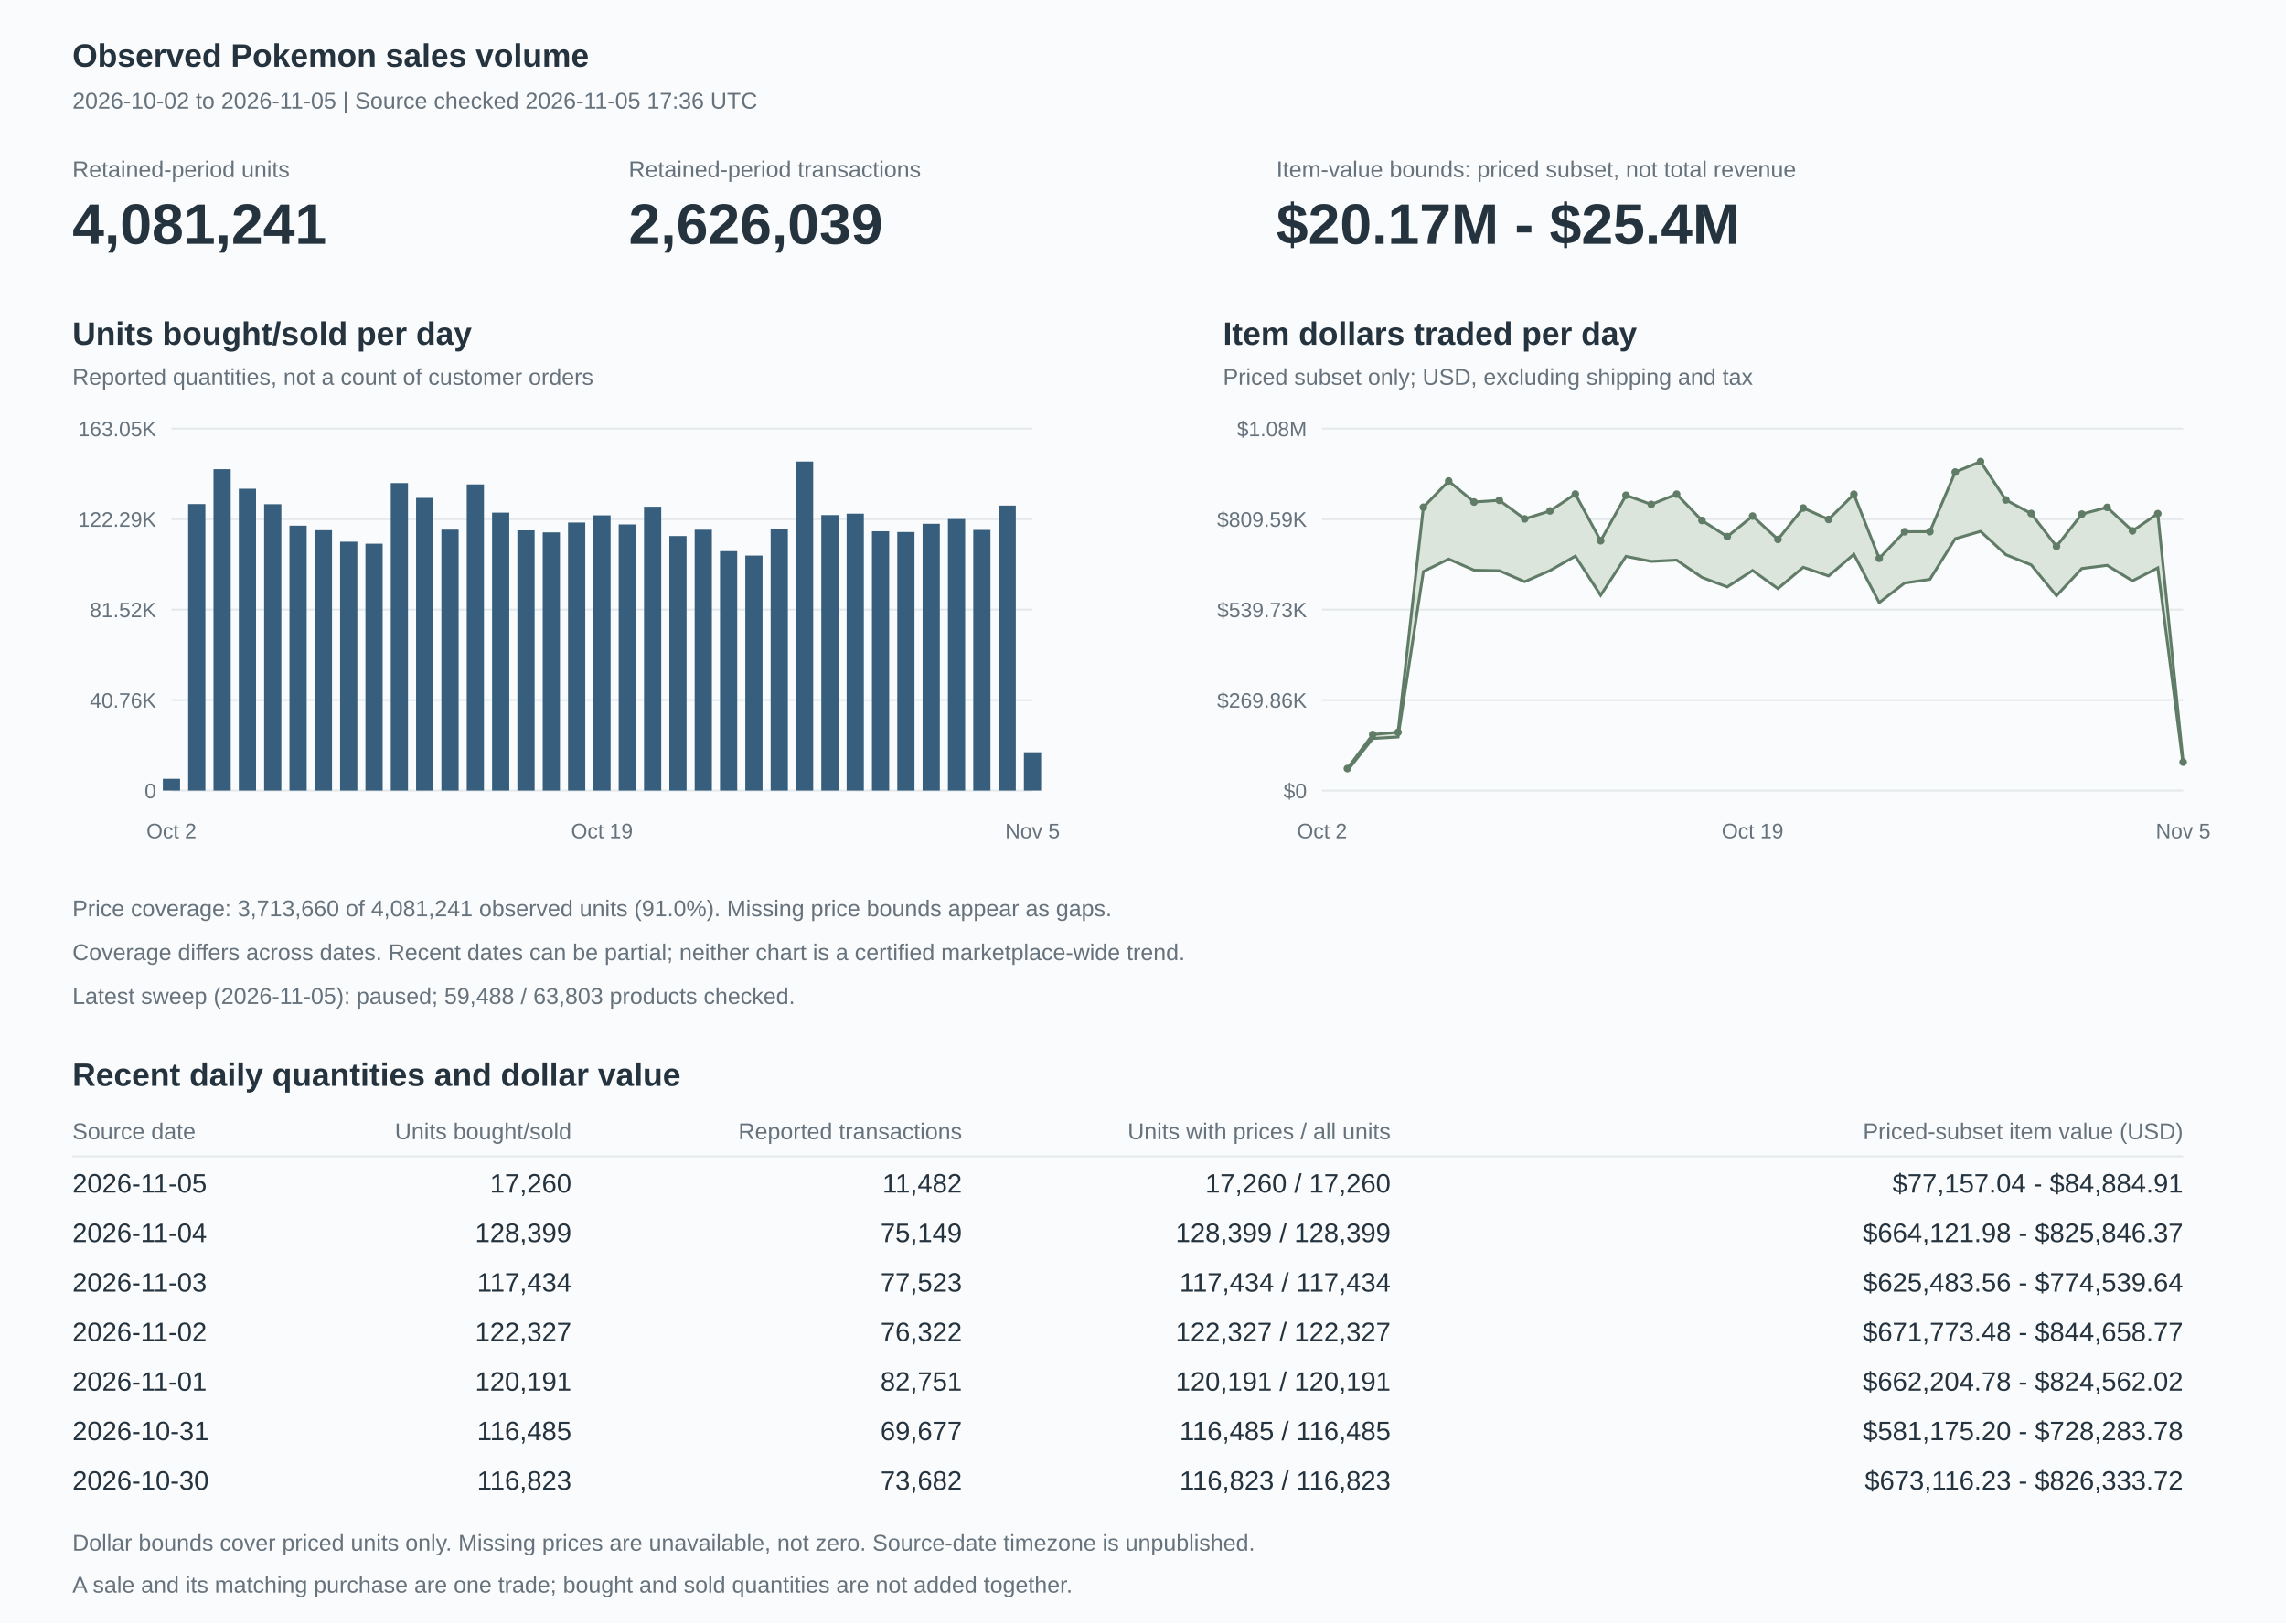
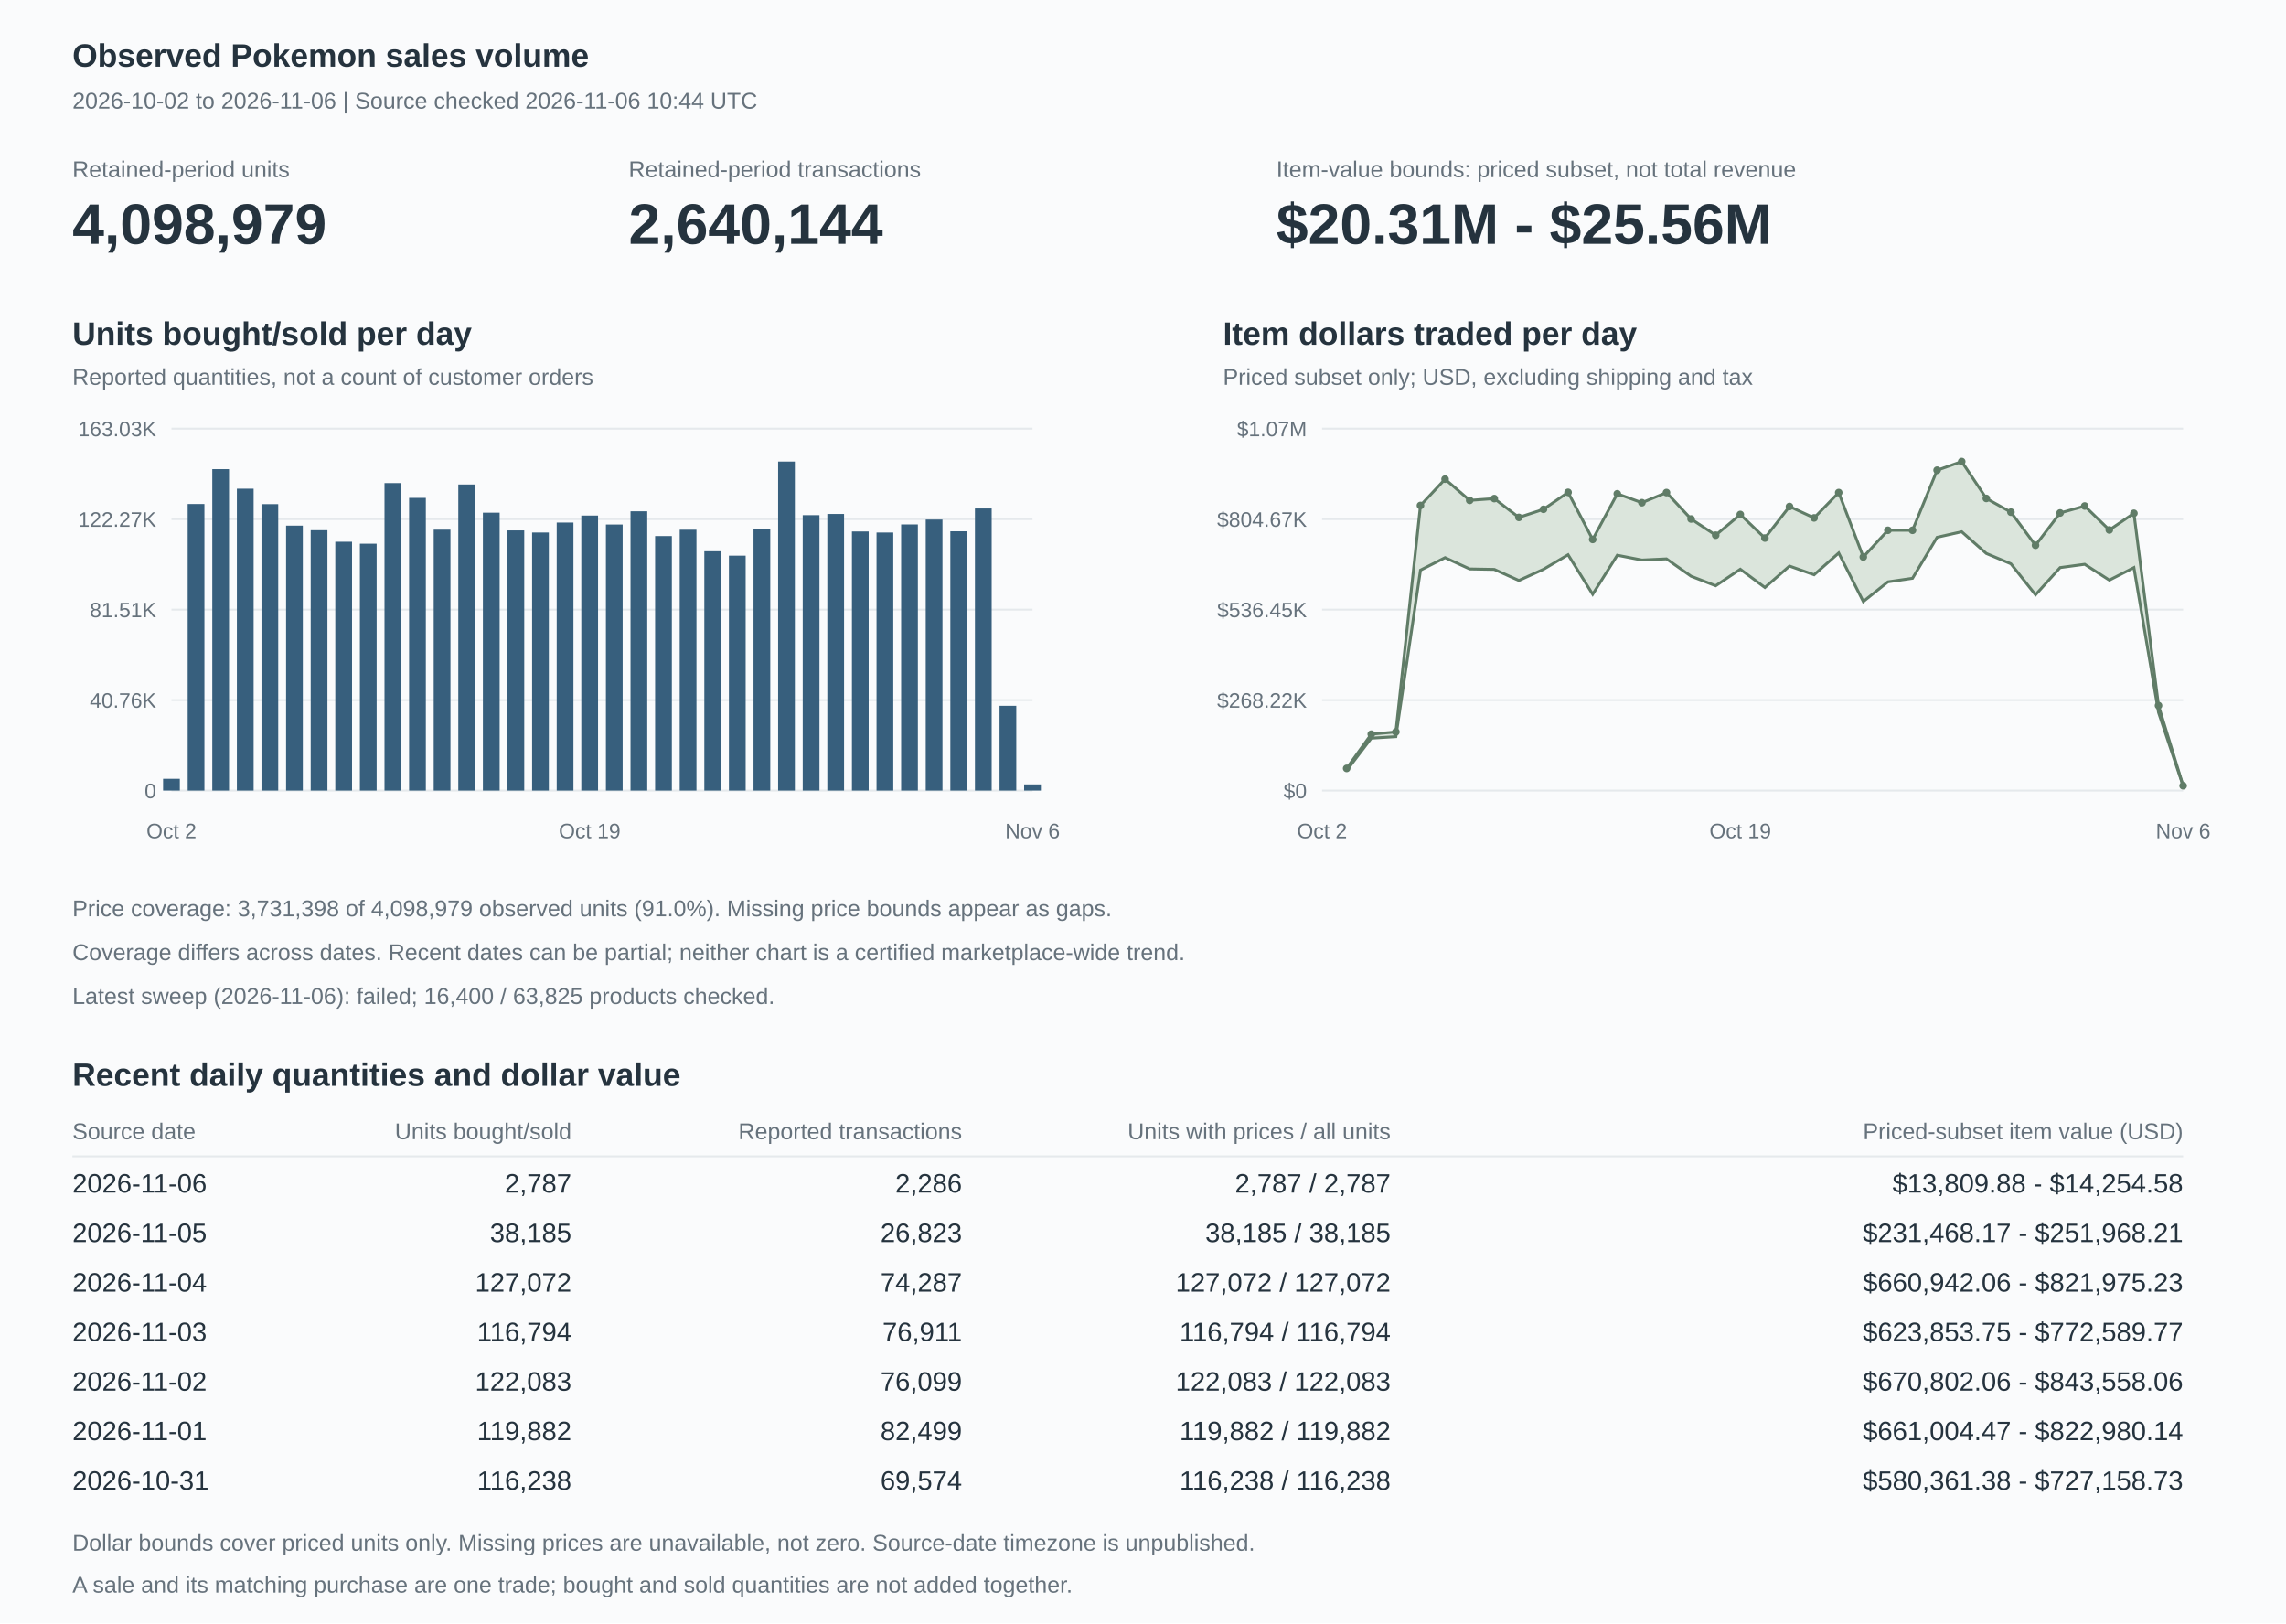
<svg xmlns="http://www.w3.org/2000/svg" width="1200" height="852" viewBox="0 0 1200 852" role="img" aria-labelledby="title description">
  <style>text{font-family:Arial,Helvetica,sans-serif;fill:#25333e;font-size:14px}.heading{font-size:17px;font-weight:600}.muted{fill:#66727c;font-size:12px}.axis{fill:#66727c;font-size:11px}.value{font-size:30px;font-weight:600}.grid{stroke:#e5e9ec;stroke-width:1}</style>
  <rect width="1200" height="852" fill="#fafbfc" />
  <text x="38" y="35" class="heading">Observed Pokemon sales volume</text>
-   <text x="38" y="57" class="muted">2026-10-02 to 2026-11-05 | Source checked 2026-11-05 17:36 UTC</text>
+   <text x="38" y="57" class="muted">2026-10-02 to 2026-11-06 | Source checked 2026-11-06 10:44 UTC</text>
  <text x="38" y="93" class="muted">Retained-period units</text>
-   <text x="38" y="128" class="value">4,081,241</text>
+   <text x="38" y="128" class="value">4,098,979</text>
  <text x="330" y="93" class="muted">Retained-period transactions</text>
-   <text x="330" y="128" class="value">2,626,039</text>
+   <text x="330" y="128" class="value">2,640,144</text>
  <text x="670" y="93" class="muted">Item-value bounds: priced subset, not total revenue</text>
-   <text x="670" y="128" class="value">$20.17M - $25.4M</text>
+   <text x="670" y="128" class="value">$20.31M - $25.56M</text>
  <text x="38" y="181" class="heading">Units bought/sold per day</text>
  <text x="38" y="202" class="muted">Reported quantities, not a count of customer orders</text>
  <path d="M90,415h452" class="grid" />
  <text x="82" y="419" text-anchor="end" class="axis">0</text>
  <path d="M90,367.5h452" class="grid" />
  <text x="82" y="371.5" text-anchor="end" class="axis">40.76K</text>
  <path d="M90,320h452" class="grid" />
-   <text x="82" y="324" text-anchor="end" class="axis">81.52K</text>
+   <text x="82" y="324" text-anchor="end" class="axis">81.51K</text>
  <path d="M90,272.5h452" class="grid" />
-   <text x="82" y="276.5" text-anchor="end" class="axis">122.29K</text>
+   <text x="82" y="276.5" text-anchor="end" class="axis">122.27K</text>
  <path d="M90,225h452" class="grid" />
-   <text x="82" y="229" text-anchor="end" class="axis">163.05K</text>
-   <rect x="85.48" y="408.81" width="9.04" height="6.19" fill="#375f7d" />
-   <rect x="98.774" y="264.581" width="9.04" height="150.419" fill="#375f7d" />
-   <rect x="112.068" y="246.273" width="9.04" height="168.727" fill="#375f7d" />
-   <rect x="125.362" y="256.549" width="9.04" height="158.451" fill="#375f7d" />
-   <rect x="138.656" y="264.657" width="9.04" height="150.343" fill="#375f7d" />
-   <rect x="151.951" y="275.926" width="9.04" height="139.074" fill="#375f7d" />
-   <rect x="165.245" y="278.315" width="9.04" height="136.685" fill="#375f7d" />
-   <rect x="178.539" y="284.355" width="9.04" height="130.645" fill="#375f7d" />
-   <rect x="191.833" y="285.395" width="9.04" height="129.605" fill="#375f7d" />
-   <rect x="205.127" y="253.575" width="9.04" height="161.425" fill="#375f7d" />
-   <rect x="218.421" y="261.352" width="9.04" height="153.648" fill="#375f7d" />
-   <rect x="231.715" y="278.021" width="9.04" height="136.979" fill="#375f7d" />
-   <rect x="245.009" y="254.275" width="9.04" height="160.725" fill="#375f7d" />
-   <rect x="258.304" y="269.087" width="9.04" height="145.913" fill="#375f7d" />
-   <rect x="271.598" y="278.396" width="9.04" height="136.604" fill="#375f7d" />
-   <rect x="284.892" y="279.455" width="9.04" height="135.545" fill="#375f7d" />
-   <rect x="298.186" y="274.284" width="9.04" height="140.716" fill="#375f7d" />
-   <rect x="311.48" y="270.51" width="9.04" height="144.49" fill="#375f7d" />
-   <rect x="324.774" y="275.28" width="9.04" height="139.72" fill="#375f7d" />
-   <rect x="338.068" y="265.982" width="9.04" height="149.018" fill="#375f7d" />
-   <rect x="351.362" y="281.372" width="9.04" height="133.628" fill="#375f7d" />
-   <rect x="364.656" y="278.059" width="9.04" height="136.941" fill="#375f7d" />
-   <rect x="377.951" y="289.318" width="9.04" height="125.682" fill="#375f7d" />
-   <rect x="391.245" y="291.632" width="9.04" height="123.368" fill="#375f7d" />
-   <rect x="404.539" y="277.487" width="9.04" height="137.513" fill="#375f7d" />
-   <rect x="417.833" y="242.273" width="9.04" height="172.727" fill="#375f7d" />
-   <rect x="431.127" y="270.379" width="9.04" height="144.621" fill="#375f7d" />
-   <rect x="444.421" y="269.633" width="9.04" height="145.367" fill="#375f7d" />
-   <rect x="457.715" y="278.867" width="9.04" height="136.133" fill="#375f7d" />
-   <rect x="471.009" y="279.261" width="9.04" height="135.739" fill="#375f7d" />
-   <rect x="484.304" y="274.943" width="9.04" height="140.057" fill="#375f7d" />
-   <rect x="497.598" y="272.454" width="9.04" height="142.546" fill="#375f7d" />
-   <rect x="510.892" y="278.155" width="9.04" height="136.845" fill="#375f7d" />
-   <rect x="524.186" y="265.378" width="9.04" height="149.622" fill="#375f7d" />
-   <rect x="537.48" y="394.887" width="9.04" height="20.113" fill="#375f7d" />
+   <text x="82" y="229" text-anchor="end" class="axis">163.03K</text>
+   <rect x="85.606" y="408.809" width="8.789" height="6.191" fill="#375f7d" />
+   <rect x="98.52" y="264.561" width="8.789" height="150.439" fill="#375f7d" />
+   <rect x="111.434" y="246.25" width="8.789" height="168.75" fill="#375f7d" />
+   <rect x="124.348" y="256.527" width="8.789" height="158.473" fill="#375f7d" />
+   <rect x="137.263" y="264.636" width="8.789" height="150.364" fill="#375f7d" />
+   <rect x="150.177" y="275.908" width="8.789" height="139.092" fill="#375f7d" />
+   <rect x="163.091" y="278.311" width="8.789" height="136.689" fill="#375f7d" />
+   <rect x="176.006" y="284.37" width="8.789" height="130.63" fill="#375f7d" />
+   <rect x="188.92" y="285.394" width="8.789" height="129.606" fill="#375f7d" />
+   <rect x="201.834" y="253.575" width="8.789" height="161.425" fill="#375f7d" />
+   <rect x="214.748" y="261.353" width="8.789" height="153.647" fill="#375f7d" />
+   <rect x="227.663" y="278.029" width="8.789" height="136.971" fill="#375f7d" />
+   <rect x="240.577" y="254.314" width="8.789" height="160.686" fill="#375f7d" />
+   <rect x="253.491" y="269.109" width="8.789" height="145.891" fill="#375f7d" />
+   <rect x="266.406" y="278.421" width="8.789" height="136.579" fill="#375f7d" />
+   <rect x="279.32" y="279.523" width="8.789" height="135.477" fill="#375f7d" />
+   <rect x="292.234" y="274.296" width="8.789" height="140.704" fill="#375f7d" />
+   <rect x="305.148" y="270.619" width="8.789" height="144.381" fill="#375f7d" />
+   <rect x="318.063" y="275.324" width="8.789" height="139.676" fill="#375f7d" />
+   <rect x="330.977" y="268.373" width="8.789" height="146.627" fill="#375f7d" />
+   <rect x="343.891" y="281.38" width="8.789" height="133.62" fill="#375f7d" />
+   <rect x="356.806" y="278.057" width="8.789" height="136.943" fill="#375f7d" />
+   <rect x="369.72" y="289.364" width="8.789" height="125.636" fill="#375f7d" />
+   <rect x="382.634" y="291.677" width="8.789" height="123.323" fill="#375f7d" />
+   <rect x="395.548" y="277.66" width="8.789" height="137.34" fill="#375f7d" />
+   <rect x="408.463" y="242.273" width="8.789" height="172.727" fill="#375f7d" />
+   <rect x="421.377" y="270.416" width="8.789" height="144.584" fill="#375f7d" />
+   <rect x="434.291" y="269.784" width="8.789" height="145.216" fill="#375f7d" />
+   <rect x="447.206" y="278.977" width="8.789" height="136.023" fill="#375f7d" />
+   <rect x="460.12" y="279.531" width="8.789" height="135.469" fill="#375f7d" />
+   <rect x="473.034" y="275.284" width="8.789" height="139.716" fill="#375f7d" />
+   <rect x="485.948" y="272.719" width="8.789" height="142.281" fill="#375f7d" />
+   <rect x="498.863" y="278.883" width="8.789" height="136.117" fill="#375f7d" />
+   <rect x="511.777" y="266.904" width="8.789" height="148.096" fill="#375f7d" />
+   <rect x="524.691" y="370.497" width="8.789" height="44.503" fill="#375f7d" />
+   <rect x="537.606" y="411.752" width="8.789" height="3.248" fill="#375f7d" />
  <text x="90" y="440" text-anchor="middle" class="axis">Oct 2</text>
-   <text x="316" y="440" text-anchor="middle" class="axis">Oct 19</text>
-   <text x="542" y="440" text-anchor="middle" class="axis">Nov 5</text>
+   <text x="309.543" y="440" text-anchor="middle" class="axis">Oct 19</text>
+   <text x="542" y="440" text-anchor="middle" class="axis">Nov 6</text>
  <text x="642" y="181" class="heading">Item dollars traded per day</text>
  <text x="642" y="202" class="muted">Priced subset only; USD, excluding shipping and tax</text>
  <path d="M694,415h452" class="grid" />
  <text x="686" y="419" text-anchor="end" class="axis">$0</text>
  <path d="M694,367.5h452" class="grid" />
-   <text x="686" y="371.5" text-anchor="end" class="axis">$269.86K</text>
+   <text x="686" y="371.5" text-anchor="end" class="axis">$268.22K</text>
  <path d="M694,320h452" class="grid" />
-   <text x="686" y="324" text-anchor="end" class="axis">$539.73K</text>
+   <text x="686" y="324" text-anchor="end" class="axis">$536.45K</text>
  <path d="M694,272.5h452" class="grid" />
-   <text x="686" y="276.5" text-anchor="end" class="axis">$809.59K</text>
+   <text x="686" y="276.5" text-anchor="end" class="axis">$804.67K</text>
  <path d="M694,225h452" class="grid" />
-   <text x="686" y="229" text-anchor="end" class="axis">$1.08M</text>
-   <polygon points="707.294,403.421 720.588,385.561 733.882,384.387 747.176,266.241 760.471,252.504 773.765,263.514 787.059,262.617 800.353,272.383 813.647,268.199 826.941,259.335 840.235,283.85 853.529,259.98 866.824,264.766 880.118,259.407 893.412,273.205 906.706,281.692 920,270.899 933.294,283.165 946.588,266.657 959.882,272.663 973.176,259.438 986.471,293.086 999.765,279.116 1013.059,279.067 1026.353,247.787 1039.647,242.273 1052.941,262.428 1066.235,269.553 1079.529,286.811 1092.824,269.865 1106.118,266.327 1119.412,278.669 1132.706,269.639 1146,400.059 1146,401.419 1132.706,298.105 1119.412,304.905 1106.118,296.758 1092.824,298.442 1079.529,312.704 1066.235,296.521 1052.941,291.168 1039.647,278.914 1026.353,282.776 1013.059,304.125 999.765,306.048 986.471,316.324 973.176,290.968 959.882,302.333 946.588,297.775 933.294,308.975 920,299.46 906.706,308.092 893.412,303.083 880.118,294.014 866.824,294.695 853.529,292.056 840.235,312.474 826.941,291.921 813.647,299.508 800.353,305.325 787.059,299.58 773.765,299.308 760.471,293.472 747.176,299.988 733.882,386.865 720.588,387.655 707.294,404.495" fill="#dbe5dc" />
-   <polyline points="707.294,404.495 720.588,387.655 733.882,386.865 747.176,299.988 760.471,293.472 773.765,299.308 787.059,299.58 800.353,305.325 813.647,299.508 826.941,291.921 840.235,312.474 853.529,292.056 866.824,294.695 880.118,294.014 893.412,303.083 906.706,308.092 920,299.46 933.294,308.975 946.588,297.775 959.882,302.333 973.176,290.968 986.471,316.324 999.765,306.048 1013.059,304.125 1026.353,282.776 1039.647,278.914 1052.941,291.168 1066.235,296.521 1079.529,312.704 1092.824,298.442 1106.118,296.758 1119.412,304.905 1132.706,298.105 1146,401.419" fill="none" stroke="#607c67" stroke-width="1.5" />
-   <polyline points="707.294,403.421 720.588,385.561 733.882,384.387 747.176,266.241 760.471,252.504 773.765,263.514 787.059,262.617 800.353,272.383 813.647,268.199 826.941,259.335 840.235,283.85 853.529,259.98 866.824,264.766 880.118,259.407 893.412,273.205 906.706,281.692 920,270.899 933.294,283.165 946.588,266.657 959.882,272.663 973.176,259.438 986.471,293.086 999.765,279.116 1013.059,279.067 1026.353,247.787 1039.647,242.273 1052.941,262.428 1066.235,269.553 1079.529,286.811 1092.824,269.865 1106.118,266.327 1119.412,278.669 1132.706,269.639 1146,400.059" fill="none" stroke="#607c67" stroke-width="1.5" />
-   <circle cx="707.294" cy="403.421" r="2" fill="#607c67" />
-   <circle cx="720.588" cy="385.561" r="2" fill="#607c67" />
-   <circle cx="733.882" cy="384.387" r="2" fill="#607c67" />
-   <circle cx="747.176" cy="266.241" r="2" fill="#607c67" />
-   <circle cx="760.471" cy="252.504" r="2" fill="#607c67" />
-   <circle cx="773.765" cy="263.514" r="2" fill="#607c67" />
-   <circle cx="787.059" cy="262.617" r="2" fill="#607c67" />
-   <circle cx="800.353" cy="272.383" r="2" fill="#607c67" />
-   <circle cx="813.647" cy="268.199" r="2" fill="#607c67" />
-   <circle cx="826.941" cy="259.335" r="2" fill="#607c67" />
-   <circle cx="840.235" cy="283.85" r="2" fill="#607c67" />
-   <circle cx="853.529" cy="259.98" r="2" fill="#607c67" />
-   <circle cx="866.824" cy="264.766" r="2" fill="#607c67" />
-   <circle cx="880.118" cy="259.407" r="2" fill="#607c67" />
-   <circle cx="893.412" cy="273.205" r="2" fill="#607c67" />
-   <circle cx="906.706" cy="281.692" r="2" fill="#607c67" />
-   <circle cx="920" cy="270.899" r="2" fill="#607c67" />
-   <circle cx="933.294" cy="283.165" r="2" fill="#607c67" />
-   <circle cx="946.588" cy="266.657" r="2" fill="#607c67" />
-   <circle cx="959.882" cy="272.663" r="2" fill="#607c67" />
-   <circle cx="973.176" cy="259.438" r="2" fill="#607c67" />
-   <circle cx="986.471" cy="293.086" r="2" fill="#607c67" />
-   <circle cx="999.765" cy="279.116" r="2" fill="#607c67" />
-   <circle cx="1013.059" cy="279.067" r="2" fill="#607c67" />
-   <circle cx="1026.353" cy="247.787" r="2" fill="#607c67" />
-   <circle cx="1039.647" cy="242.273" r="2" fill="#607c67" />
-   <circle cx="1052.941" cy="262.428" r="2" fill="#607c67" />
-   <circle cx="1066.235" cy="269.553" r="2" fill="#607c67" />
-   <circle cx="1079.529" cy="286.811" r="2" fill="#607c67" />
-   <circle cx="1092.824" cy="269.865" r="2" fill="#607c67" />
-   <circle cx="1106.118" cy="266.327" r="2" fill="#607c67" />
-   <circle cx="1119.412" cy="278.669" r="2" fill="#607c67" />
-   <circle cx="1132.706" cy="269.639" r="2" fill="#607c67" />
-   <circle cx="1146" cy="400.059" r="2" fill="#607c67" />
+   <text x="686" y="229" text-anchor="end" class="axis">$1.07M</text>
+   <polygon points="706.914,403.35 719.829,385.381 732.743,384.2 745.657,265.331 758.571,251.51 771.486,262.647 784.4,261.716 797.314,271.592 810.229,267.335 823.143,258.445 836.057,283.16 848.971,259.191 861.886,263.873 874.8,258.555 887.714,272.426 900.629,280.928 913.543,270.06 926.457,282.431 939.371,265.861 952.286,271.859 965.2,258.566 978.114,292.38 991.029,278.345 1003.943,278.354 1016.857,246.819 1029.771,242.273 1042.686,261.633 1055.6,268.844 1068.514,286.226 1081.429,269.257 1094.343,265.613 1107.257,278.181 1120.171,269.435 1133.086,370.379 1146,412.476 1146,412.554 1133.086,374.009 1120.171,297.953 1107.257,304.521 1094.343,296.207 1081.429,297.942 1068.514,312.223 1055.6,295.954 1042.686,290.527 1029.771,279.118 1016.857,282.015 1003.943,303.556 991.029,305.43 978.114,315.755 965.2,290.286 952.286,301.705 939.371,297.132 926.457,308.391 913.543,298.792 900.629,307.474 887.714,302.472 874.8,293.368 861.886,293.98 848.971,291.455 836.057,311.938 823.143,291.207 810.229,298.832 797.314,304.712 784.4,298.889 771.486,298.656 758.571,292.729 745.657,299.284 732.743,386.693 719.829,387.488 706.914,404.431" fill="#dbe5dc" />
+   <polyline points="706.914,404.431 719.829,387.488 732.743,386.693 745.657,299.284 758.571,292.729 771.486,298.656 784.4,298.889 797.314,304.712 810.229,298.832 823.143,291.207 836.057,311.938 848.971,291.455 861.886,293.98 874.8,293.368 887.714,302.472 900.629,307.474 913.543,298.792 926.457,308.391 939.371,297.132 952.286,301.705 965.2,290.286 978.114,315.755 991.029,305.43 1003.943,303.556 1016.857,282.015 1029.771,279.118 1042.686,290.527 1055.6,295.954 1068.514,312.223 1081.429,297.942 1094.343,296.207 1107.257,304.521 1120.171,297.953 1133.086,374.009 1146,412.554" fill="none" stroke="#607c67" stroke-width="1.5" />
+   <polyline points="706.914,403.35 719.829,385.381 732.743,384.2 745.657,265.331 758.571,251.51 771.486,262.647 784.4,261.716 797.314,271.592 810.229,267.335 823.143,258.445 836.057,283.16 848.971,259.191 861.886,263.873 874.8,258.555 887.714,272.426 900.629,280.928 913.543,270.06 926.457,282.431 939.371,265.861 952.286,271.859 965.2,258.566 978.114,292.38 991.029,278.345 1003.943,278.354 1016.857,246.819 1029.771,242.273 1042.686,261.633 1055.6,268.844 1068.514,286.226 1081.429,269.257 1094.343,265.613 1107.257,278.181 1120.171,269.435 1133.086,370.379 1146,412.476" fill="none" stroke="#607c67" stroke-width="1.5" />
+   <circle cx="706.914" cy="403.35" r="2" fill="#607c67" />
+   <circle cx="719.829" cy="385.381" r="2" fill="#607c67" />
+   <circle cx="732.743" cy="384.2" r="2" fill="#607c67" />
+   <circle cx="745.657" cy="265.331" r="2" fill="#607c67" />
+   <circle cx="758.571" cy="251.51" r="2" fill="#607c67" />
+   <circle cx="771.486" cy="262.647" r="2" fill="#607c67" />
+   <circle cx="784.4" cy="261.716" r="2" fill="#607c67" />
+   <circle cx="797.314" cy="271.592" r="2" fill="#607c67" />
+   <circle cx="810.229" cy="267.335" r="2" fill="#607c67" />
+   <circle cx="823.143" cy="258.445" r="2" fill="#607c67" />
+   <circle cx="836.057" cy="283.16" r="2" fill="#607c67" />
+   <circle cx="848.971" cy="259.191" r="2" fill="#607c67" />
+   <circle cx="861.886" cy="263.873" r="2" fill="#607c67" />
+   <circle cx="874.8" cy="258.555" r="2" fill="#607c67" />
+   <circle cx="887.714" cy="272.426" r="2" fill="#607c67" />
+   <circle cx="900.629" cy="280.928" r="2" fill="#607c67" />
+   <circle cx="913.543" cy="270.06" r="2" fill="#607c67" />
+   <circle cx="926.457" cy="282.431" r="2" fill="#607c67" />
+   <circle cx="939.371" cy="265.861" r="2" fill="#607c67" />
+   <circle cx="952.286" cy="271.859" r="2" fill="#607c67" />
+   <circle cx="965.2" cy="258.566" r="2" fill="#607c67" />
+   <circle cx="978.114" cy="292.38" r="2" fill="#607c67" />
+   <circle cx="991.029" cy="278.345" r="2" fill="#607c67" />
+   <circle cx="1003.943" cy="278.354" r="2" fill="#607c67" />
+   <circle cx="1016.857" cy="246.819" r="2" fill="#607c67" />
+   <circle cx="1029.771" cy="242.273" r="2" fill="#607c67" />
+   <circle cx="1042.686" cy="261.633" r="2" fill="#607c67" />
+   <circle cx="1055.6" cy="268.844" r="2" fill="#607c67" />
+   <circle cx="1068.514" cy="286.226" r="2" fill="#607c67" />
+   <circle cx="1081.429" cy="269.257" r="2" fill="#607c67" />
+   <circle cx="1094.343" cy="265.613" r="2" fill="#607c67" />
+   <circle cx="1107.257" cy="278.181" r="2" fill="#607c67" />
+   <circle cx="1120.171" cy="269.435" r="2" fill="#607c67" />
+   <circle cx="1133.086" cy="370.379" r="2" fill="#607c67" />
+   <circle cx="1146" cy="412.476" r="2" fill="#607c67" />
  <text x="694" y="440" text-anchor="middle" class="axis">Oct 2</text>
-   <text x="920" y="440" text-anchor="middle" class="axis">Oct 19</text>
-   <text x="1146" y="440" text-anchor="middle" class="axis">Nov 5</text>
-   <text x="38" y="481" class="muted">Price coverage: 3,713,660 of 4,081,241 observed units (91.0%). Missing price bounds appear as gaps.</text>
+   <text x="913.543" y="440" text-anchor="middle" class="axis">Oct 19</text>
+   <text x="1146" y="440" text-anchor="middle" class="axis">Nov 6</text>
+   <text x="38" y="481" class="muted">Price coverage: 3,731,398 of 4,098,979 observed units (91.0%). Missing price bounds appear as gaps.</text>
  <text x="38" y="504" class="muted">Coverage differs across dates. Recent dates can be partial; neither chart is a certified marketplace-wide trend.</text>
-   <text x="38" y="527" class="muted">Latest sweep (2026-11-05): paused; 59,488 / 63,803 products checked.</text>
+   <text x="38" y="527" class="muted">Latest sweep (2026-11-06): failed; 16,400 / 63,825 products checked.</text>
  <text x="38" y="570" class="heading">Recent daily quantities and dollar value</text>
  <text x="38" y="598" class="muted">Source date</text>
  <text x="300" y="598" text-anchor="end" class="muted">Units bought/sold</text>
  <text x="505" y="598" text-anchor="end" class="muted">Reported transactions</text>
  <text x="730" y="598" text-anchor="end" class="muted">Units with prices / all units</text>
  <text x="1146" y="598" text-anchor="end" class="muted">Priced-subset item value (USD)</text>
  <path d="M38,607h1108" class="grid" />
-   <text x="38" y="626">2026-11-05</text>
-   <text x="300" y="626" text-anchor="end">17,260</text>
-   <text x="505" y="626" text-anchor="end">11,482</text>
-   <text x="730" y="626" text-anchor="end">17,260 / 17,260</text>
-   <text x="1146" y="626" text-anchor="end">$77,157.04 - $84,884.91</text>
-   <text x="38" y="652">2026-11-04</text>
-   <text x="300" y="652" text-anchor="end">128,399</text>
-   <text x="505" y="652" text-anchor="end">75,149</text>
-   <text x="730" y="652" text-anchor="end">128,399 / 128,399</text>
-   <text x="1146" y="652" text-anchor="end">$664,121.98 - $825,846.37</text>
-   <text x="38" y="678">2026-11-03</text>
-   <text x="300" y="678" text-anchor="end">117,434</text>
-   <text x="505" y="678" text-anchor="end">77,523</text>
-   <text x="730" y="678" text-anchor="end">117,434 / 117,434</text>
-   <text x="1146" y="678" text-anchor="end">$625,483.56 - $774,539.64</text>
-   <text x="38" y="704">2026-11-02</text>
-   <text x="300" y="704" text-anchor="end">122,327</text>
-   <text x="505" y="704" text-anchor="end">76,322</text>
-   <text x="730" y="704" text-anchor="end">122,327 / 122,327</text>
-   <text x="1146" y="704" text-anchor="end">$671,773.48 - $844,658.77</text>
-   <text x="38" y="730">2026-11-01</text>
-   <text x="300" y="730" text-anchor="end">120,191</text>
-   <text x="505" y="730" text-anchor="end">82,751</text>
-   <text x="730" y="730" text-anchor="end">120,191 / 120,191</text>
-   <text x="1146" y="730" text-anchor="end">$662,204.78 - $824,562.02</text>
-   <text x="38" y="756">2026-10-31</text>
-   <text x="300" y="756" text-anchor="end">116,485</text>
-   <text x="505" y="756" text-anchor="end">69,677</text>
-   <text x="730" y="756" text-anchor="end">116,485 / 116,485</text>
-   <text x="1146" y="756" text-anchor="end">$581,175.20 - $728,283.78</text>
-   <text x="38" y="782">2026-10-30</text>
-   <text x="300" y="782" text-anchor="end">116,823</text>
-   <text x="505" y="782" text-anchor="end">73,682</text>
-   <text x="730" y="782" text-anchor="end">116,823 / 116,823</text>
-   <text x="1146" y="782" text-anchor="end">$673,116.23 - $826,333.72</text>
+   <text x="38" y="626">2026-11-06</text>
+   <text x="300" y="626" text-anchor="end">2,787</text>
+   <text x="505" y="626" text-anchor="end">2,286</text>
+   <text x="730" y="626" text-anchor="end">2,787 / 2,787</text>
+   <text x="1146" y="626" text-anchor="end">$13,809.88 - $14,254.58</text>
+   <text x="38" y="652">2026-11-05</text>
+   <text x="300" y="652" text-anchor="end">38,185</text>
+   <text x="505" y="652" text-anchor="end">26,823</text>
+   <text x="730" y="652" text-anchor="end">38,185 / 38,185</text>
+   <text x="1146" y="652" text-anchor="end">$231,468.17 - $251,968.21</text>
+   <text x="38" y="678">2026-11-04</text>
+   <text x="300" y="678" text-anchor="end">127,072</text>
+   <text x="505" y="678" text-anchor="end">74,287</text>
+   <text x="730" y="678" text-anchor="end">127,072 / 127,072</text>
+   <text x="1146" y="678" text-anchor="end">$660,942.06 - $821,975.23</text>
+   <text x="38" y="704">2026-11-03</text>
+   <text x="300" y="704" text-anchor="end">116,794</text>
+   <text x="505" y="704" text-anchor="end">76,911</text>
+   <text x="730" y="704" text-anchor="end">116,794 / 116,794</text>
+   <text x="1146" y="704" text-anchor="end">$623,853.75 - $772,589.77</text>
+   <text x="38" y="730">2026-11-02</text>
+   <text x="300" y="730" text-anchor="end">122,083</text>
+   <text x="505" y="730" text-anchor="end">76,099</text>
+   <text x="730" y="730" text-anchor="end">122,083 / 122,083</text>
+   <text x="1146" y="730" text-anchor="end">$670,802.06 - $843,558.06</text>
+   <text x="38" y="756">2026-11-01</text>
+   <text x="300" y="756" text-anchor="end">119,882</text>
+   <text x="505" y="756" text-anchor="end">82,499</text>
+   <text x="730" y="756" text-anchor="end">119,882 / 119,882</text>
+   <text x="1146" y="756" text-anchor="end">$661,004.47 - $822,980.14</text>
+   <text x="38" y="782">2026-10-31</text>
+   <text x="300" y="782" text-anchor="end">116,238</text>
+   <text x="505" y="782" text-anchor="end">69,574</text>
+   <text x="730" y="782" text-anchor="end">116,238 / 116,238</text>
+   <text x="1146" y="782" text-anchor="end">$580,361.38 - $727,158.73</text>
  <text x="38" y="814" class="muted">Dollar bounds cover priced units only. Missing prices are unavailable, not zero. Source-date timezone is unpublished.</text>
  <text x="38" y="836" class="muted">A sale and its matching purchase are one trade; bought and sold quantities are not added together.</text>
</svg>
